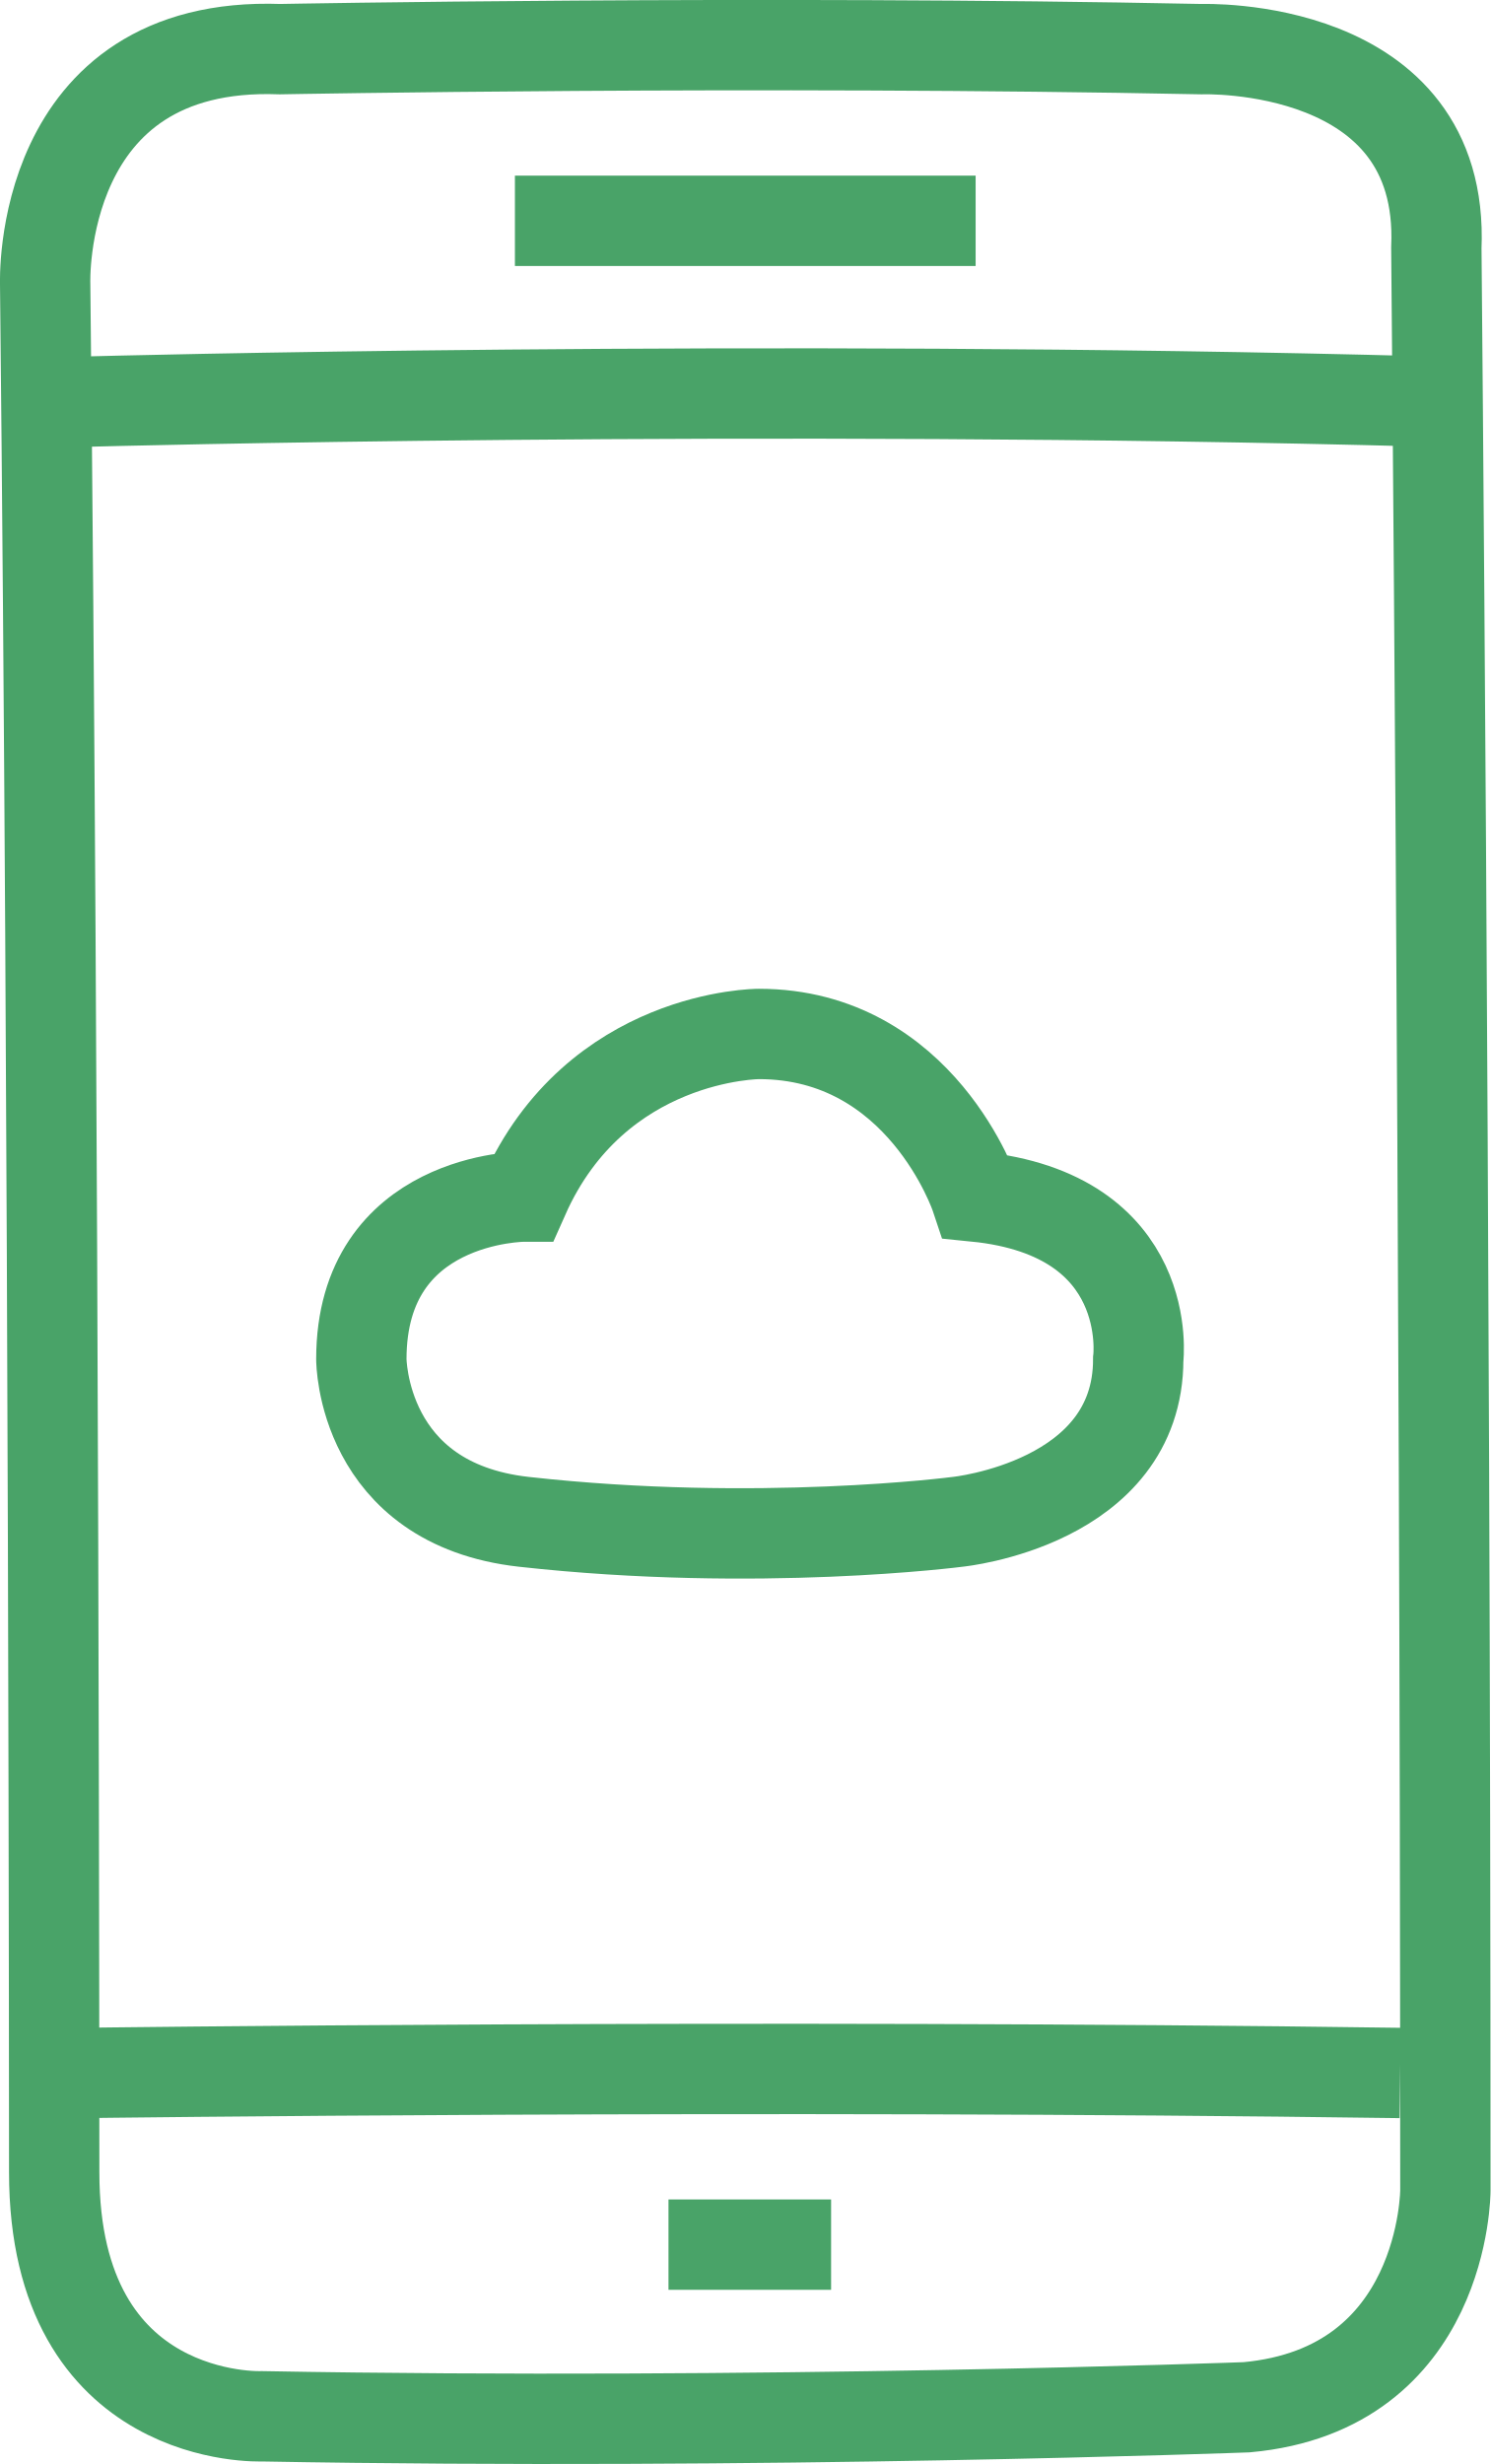
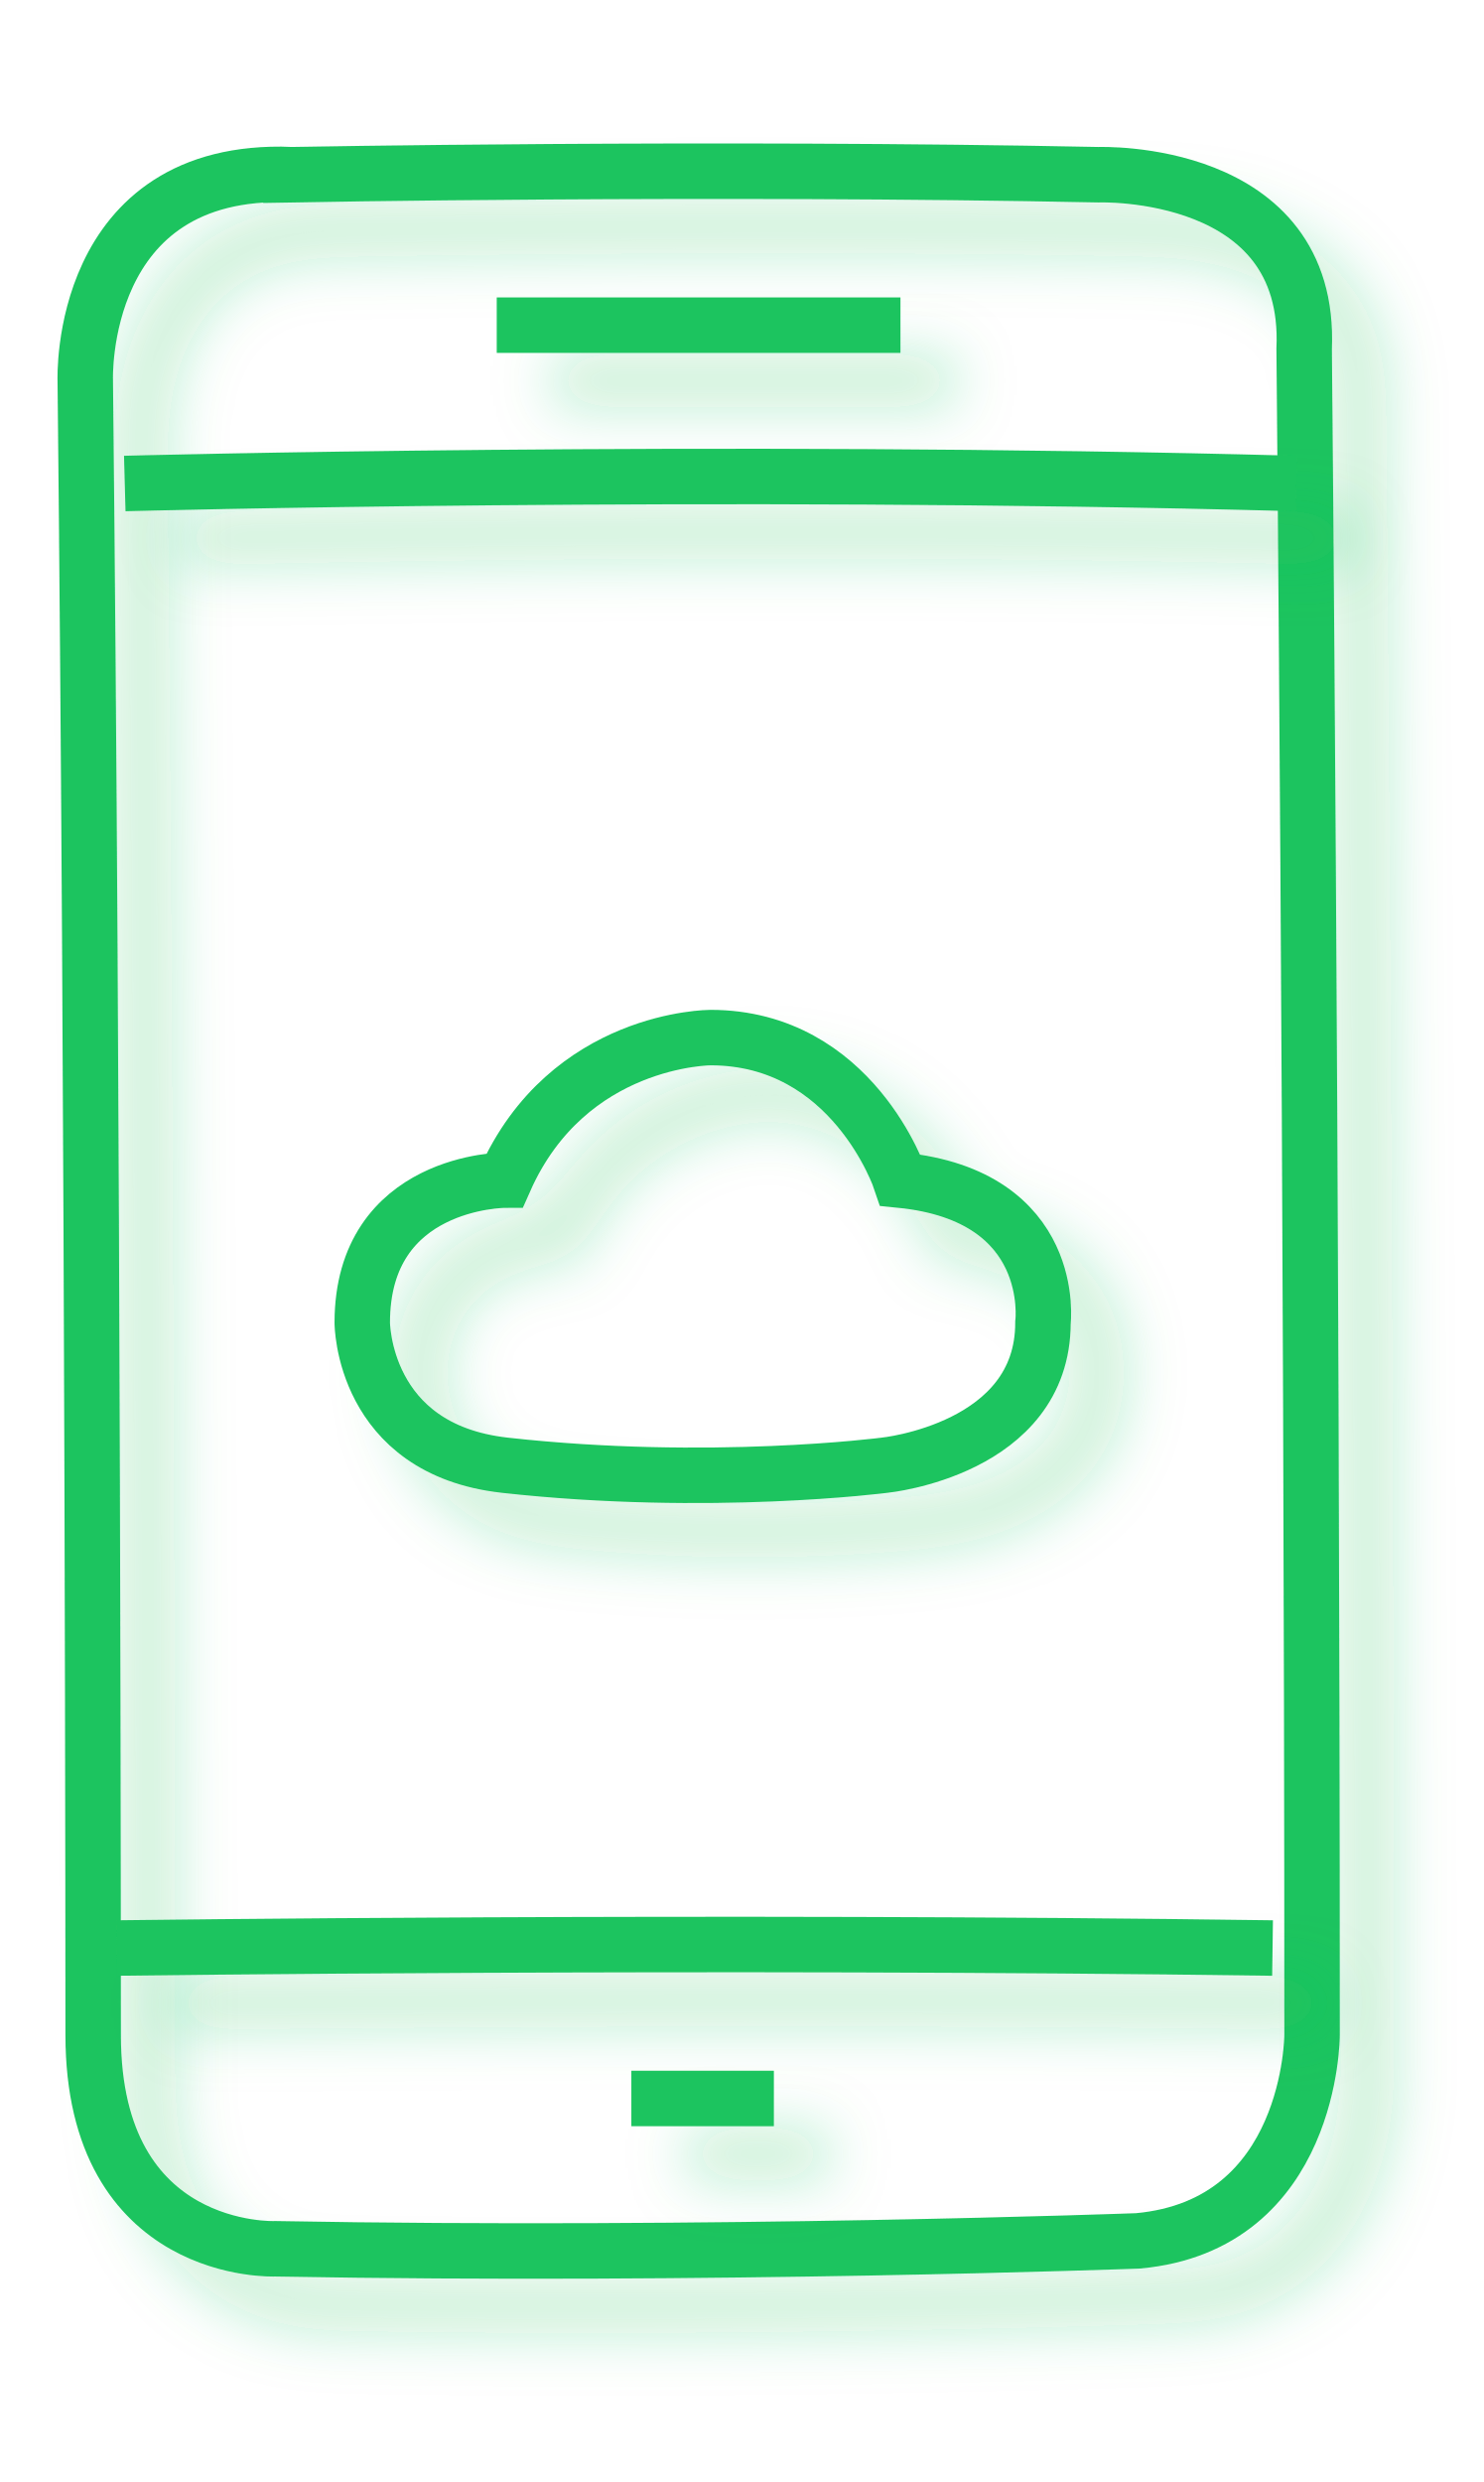
- <svg xmlns="http://www.w3.org/2000/svg" id="Layer_1" viewBox="0 0 82.5 136.36">
+ <svg xmlns="http://www.w3.org/2000/svg" id="Layer_1" viewBox="0 0 107 179">
  <defs>
-     <style>.cls-1{fill:none;stroke:#49a368;stroke-miterlimit:10;stroke-width:5px;}</style>
+     <style>.cls-1{filter:url(#drop-shadow-7);}.cls-1,.cls-2,.cls-3,.cls-4,.cls-5,.cls-6{fill:none;stroke:#1fc45e;stroke-miterlimit:10;stroke-width:4px;}.cls-2{filter:url(#drop-shadow-4);}.cls-3{filter:url(#drop-shadow-5);}.cls-4{filter:url(#drop-shadow-6);}.cls-5{filter:url(#drop-shadow-8);}.cls-6{filter:url(#drop-shadow-3);}</style>
+     <filter id="drop-shadow-3" filterUnits="userSpaceOnUse">
+       <feOffset dx="4" dy="4" />
+       <feGaussianBlur result="blur" stdDeviation="2" />
+       <feFlood flood-color="#1fc45e" flood-opacity=".25" />
+       <feComposite in2="blur" operator="in" />
+       <feComposite in="SourceGraphic" />
+     </filter>
+     <filter id="drop-shadow-4" filterUnits="userSpaceOnUse">
+       <feOffset dx="4" dy="4" />
+       <feGaussianBlur result="blur-2" stdDeviation="2" />
+       <feFlood flood-color="#1fc45e" flood-opacity=".25" />
+       <feComposite in2="blur-2" operator="in" />
+       <feComposite in="SourceGraphic" />
+     </filter>
+     <filter id="drop-shadow-5" filterUnits="userSpaceOnUse">
+       <feOffset dx="4" dy="4" />
+       <feGaussianBlur result="blur-3" stdDeviation="2" />
+       <feFlood flood-color="#1fc45e" flood-opacity=".25" />
+       <feComposite in2="blur-3" operator="in" />
+       <feComposite in="SourceGraphic" />
+     </filter>
+     <filter id="drop-shadow-6" filterUnits="userSpaceOnUse">
+       <feOffset dx="4" dy="4" />
+       <feGaussianBlur result="blur-4" stdDeviation="2" />
+       <feFlood flood-color="#1fc45e" flood-opacity=".25" />
+       <feComposite in2="blur-4" operator="in" />
+       <feComposite in="SourceGraphic" />
+     </filter>
+     <filter id="drop-shadow-7" filterUnits="userSpaceOnUse">
+       <feOffset dx="4" dy="4" />
+       <feGaussianBlur result="blur-5" stdDeviation="2" />
+       <feFlood flood-color="#1fc45e" flood-opacity=".25" />
+       <feComposite in2="blur-5" operator="in" />
+       <feComposite in="SourceGraphic" />
+     </filter>
+     <filter id="drop-shadow-8" filterUnits="userSpaceOnUse">
+       <feOffset dx="4" dy="4" />
+       <feGaussianBlur result="blur-6" stdDeviation="2" />
+       <feFlood flood-color="#1fc45e" flood-opacity=".25" />
+       <feComposite in2="blur-6" operator="in" />
+       <feComposite in="SourceGraphic" />
+     </filter>
  </defs>
-   <path class="cls-1" d="M15.5,2.72s26.5-.5,51,0c0,0,13.5-.5,13,11,0,0,.5,52.5.5,107.5,0,0,0,11-11,12,0,0-27,1-54.5.5,0,0-11.5.5-11.5-13.5,0,0,0-58-.5-104.5,0,0-.5-13.5,13-13Z" />
-   <path class="cls-1" d="M28.5,12.22h25.5" />
-   <path class="cls-1" d="M5,22.22s37-1,74,0" />
-   <path class="cls-1" d="M4.5,114.72s37.5-.5,73,0" />
-   <path class="cls-1" d="M37,124.22h9" />
-   <path class="cls-1" d="M29,84.22c12.96,1.44,24,0,24,0,0,0,10-1,10-9,0,0,1-8-9-9,0,0-3-9-12-9,0,0-9,0-13,9,0,0-9,0-9,9,0,0,0,8,9,9Z" />
+   <path class="cls-6" d="M20.99,12.6s30.26-.57,58.24,0c0,0,15.42-.57,14.84,12.56,0,0,.57,58.81.57,121.61,0,0,0,13.7-12.56,14.84,0,0-30.83,1.14-62.23.57,0,0-13.13.57-13.13-15.42,0,0,0-66.23-.57-119.33,0,0-.57-15.42,14.84-14.84Z" />
+   <path class="cls-2" d="M35.83,23.45h29.12" />
+   <path class="cls-3" d="M9,34.87s42.25-1.14,84.5,0" />
+   <path class="cls-4" d="M8.43,140.49s42.82-.57,83.36,0" />
+   <path class="cls-1" d="M45.54,151.34h10.28" />
+   <path class="cls-5" d="M36.4,105.67c14.8,1.64,27.41,0,27.41,0,0,0,11.42-1.14,11.42-10.28,0,0,1.14-9.14-10.28-10.28,0,0-3.43-10.28-13.7-10.28,0,0-10.28,0-14.84,10.28,0,0-10.28,0-10.28,10.28,0,0,0,9.14,10.28,10.28Z" />
</svg>
